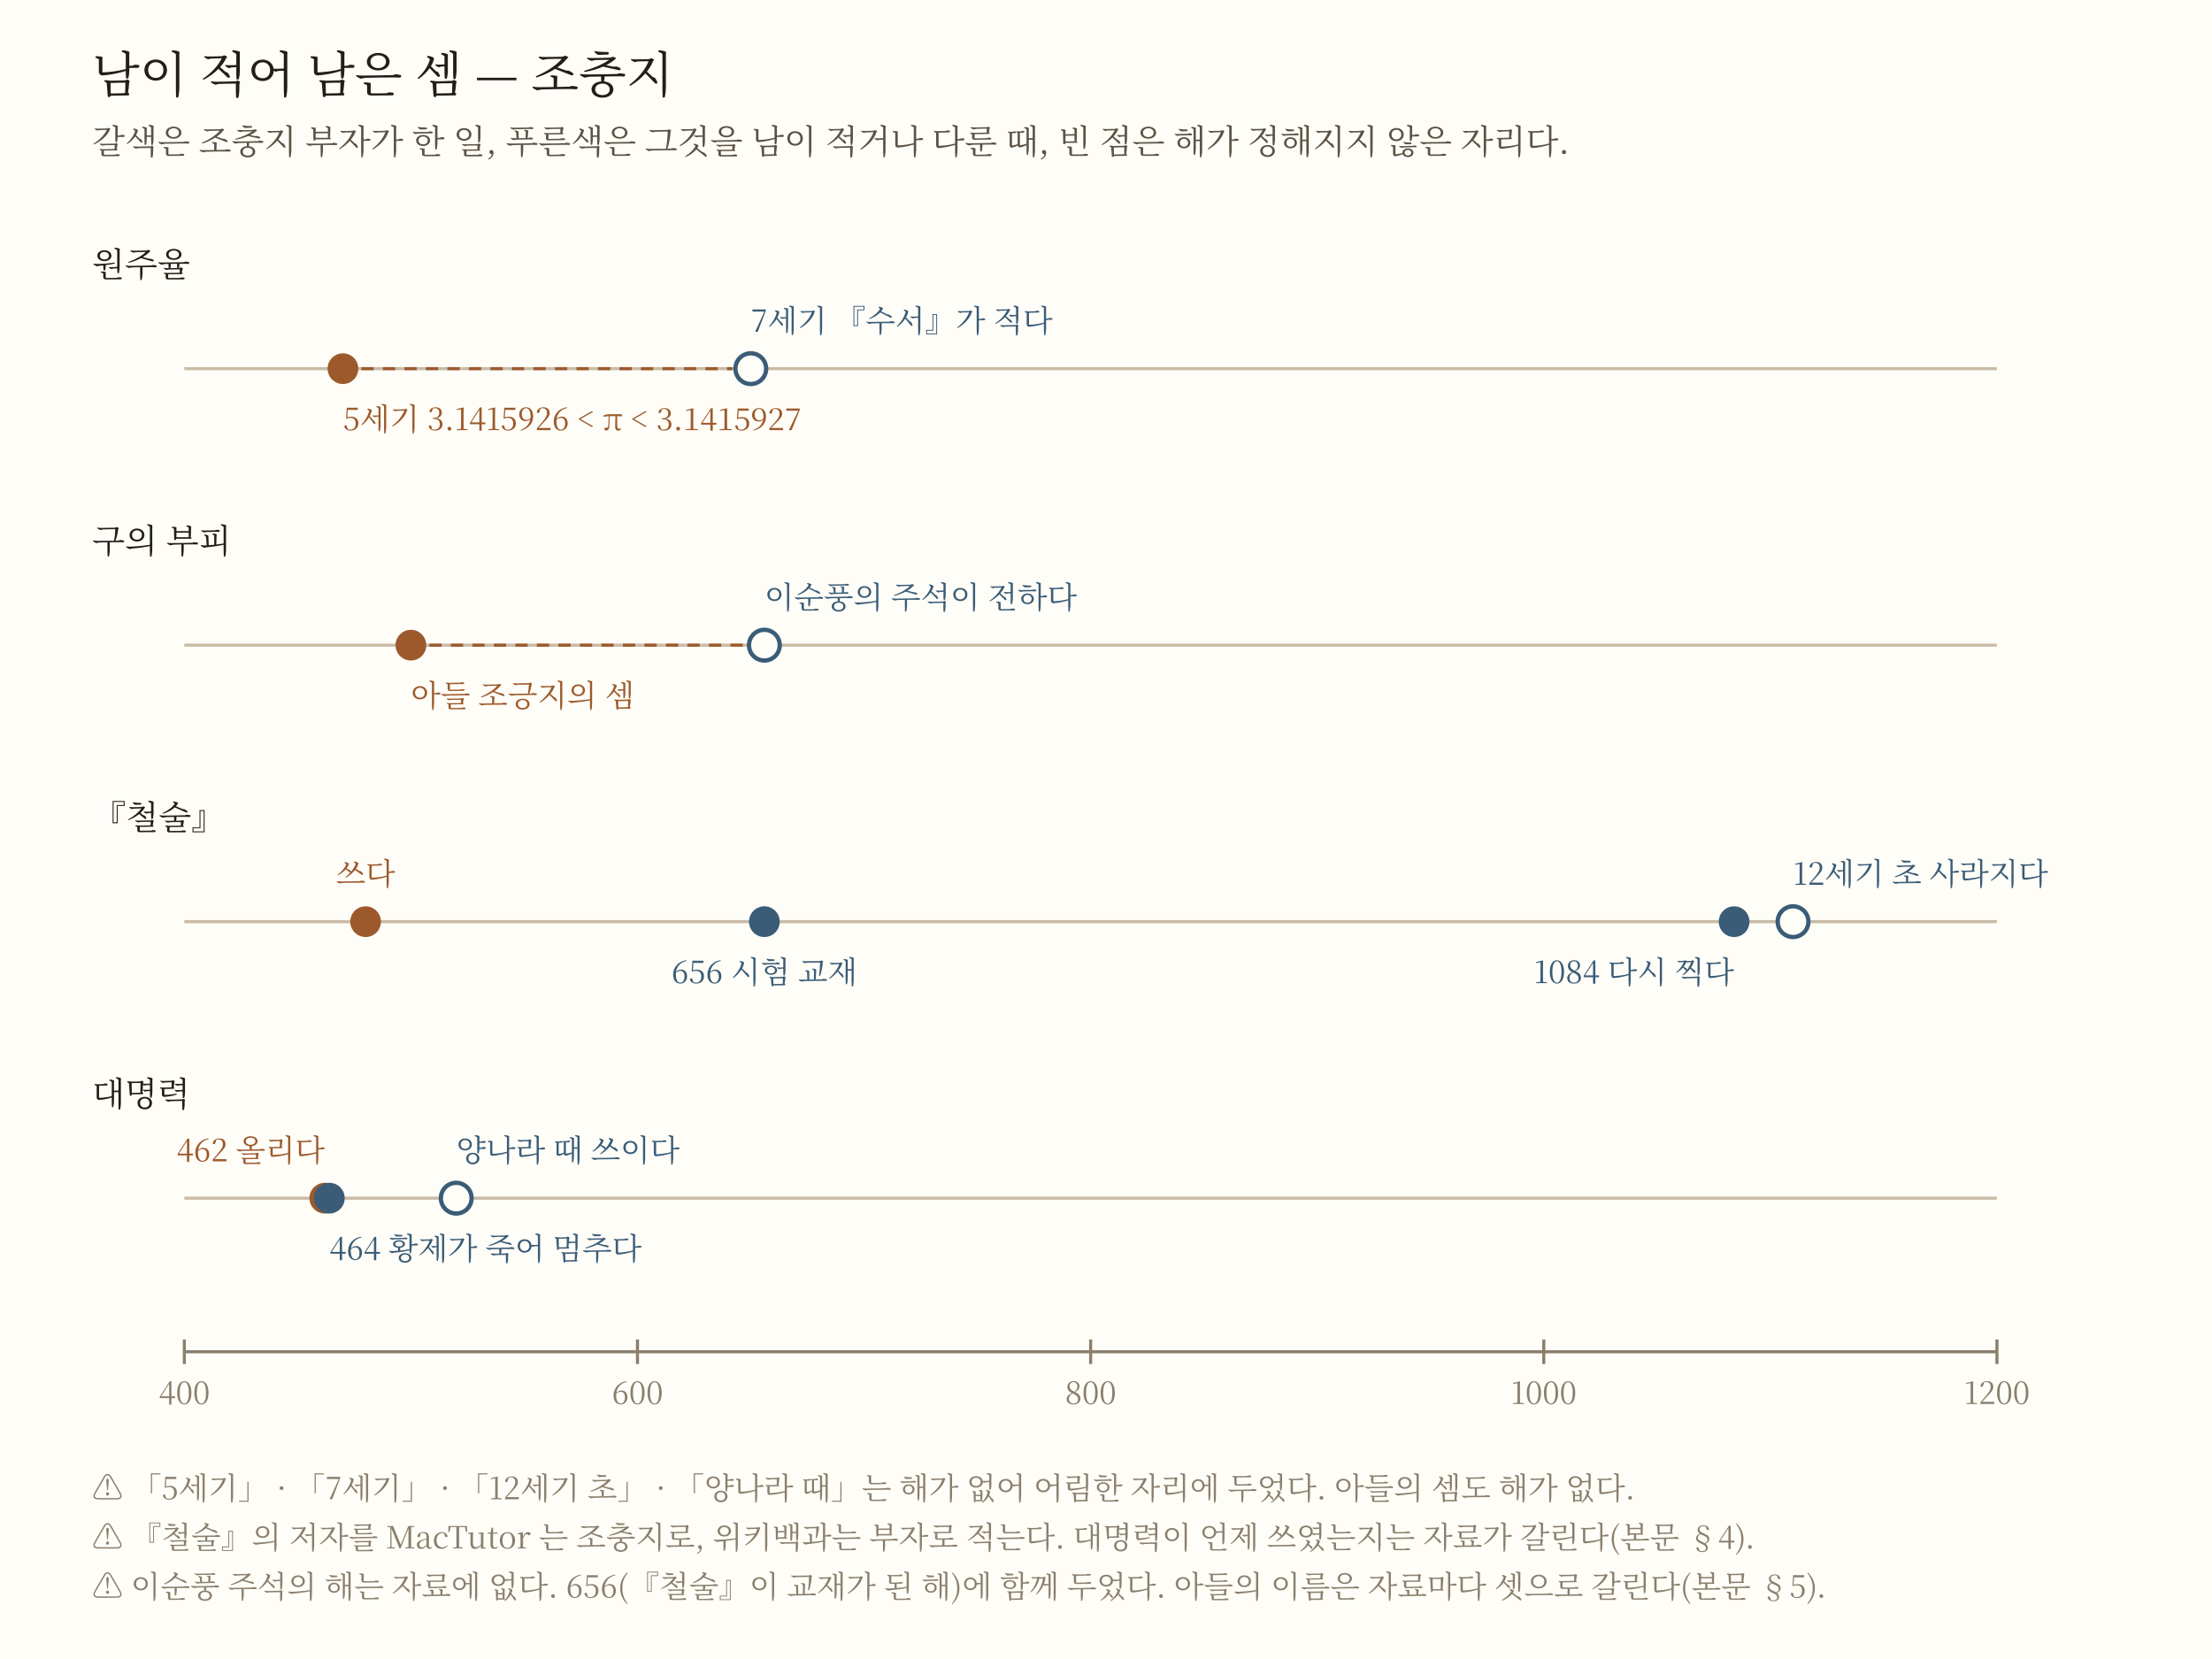
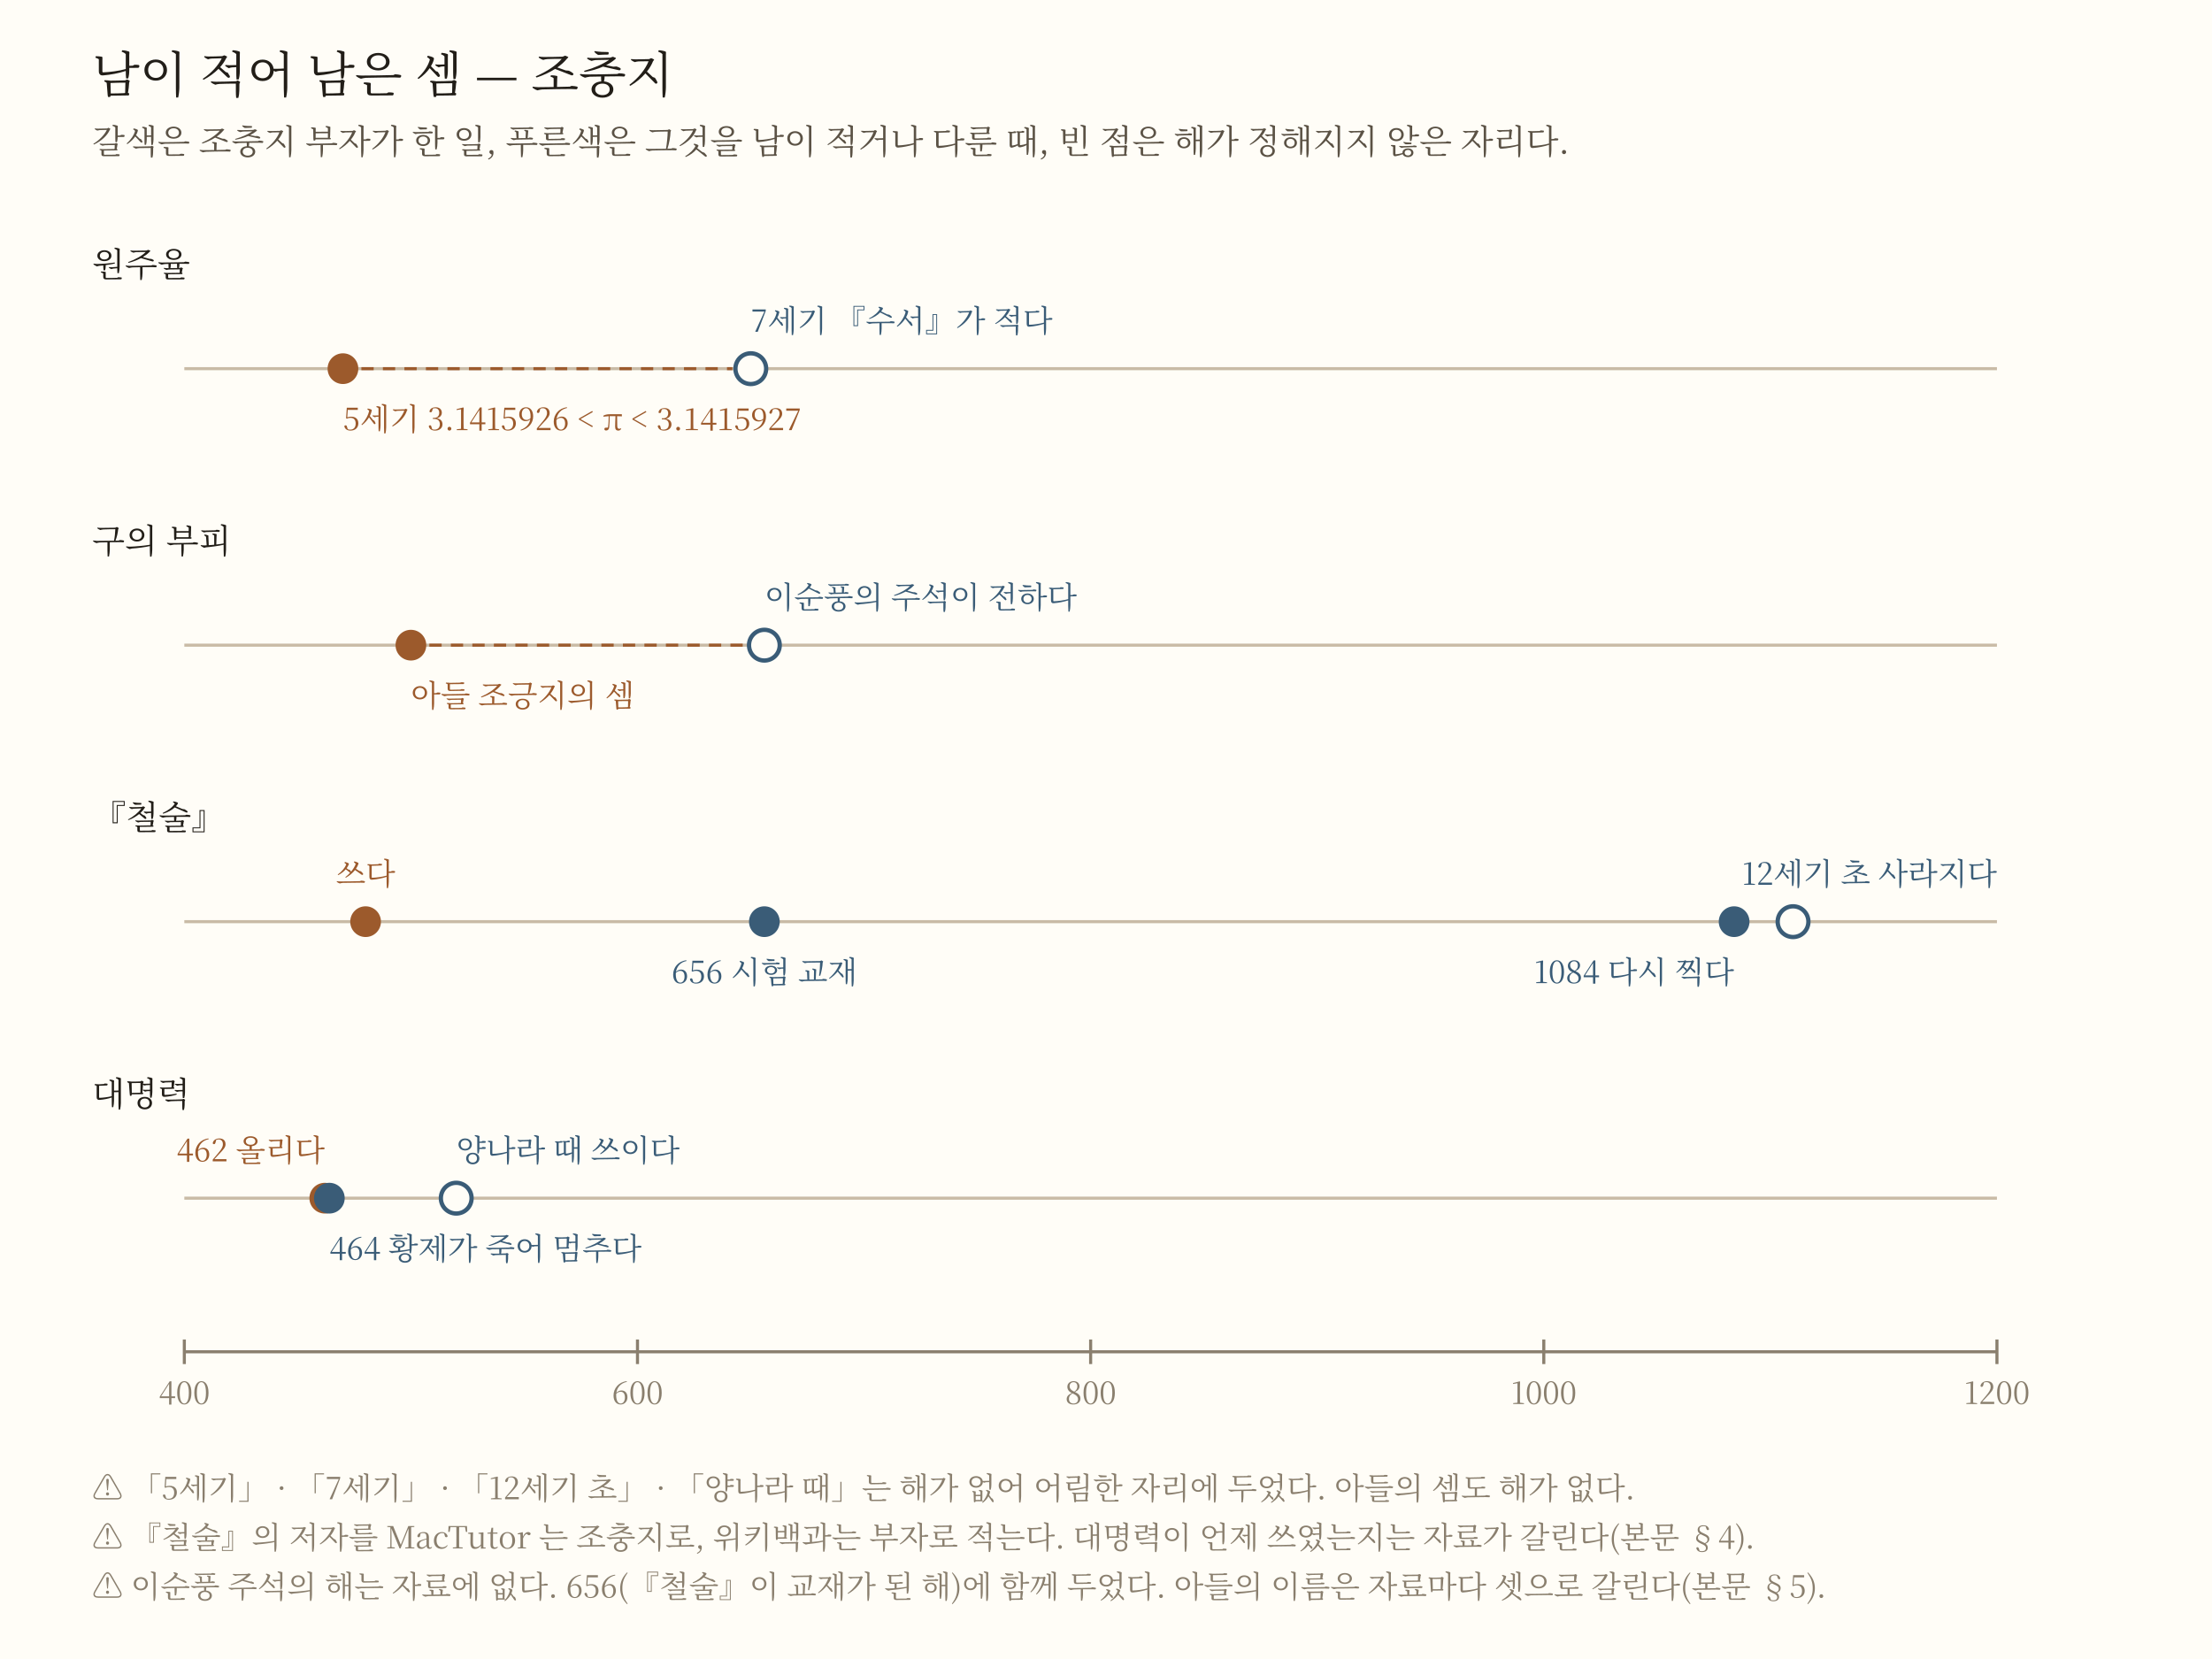
<svg xmlns="http://www.w3.org/2000/svg" viewBox="0 0 720 540" role="img" aria-label="그림 위쪽에 「남이 적어 남은 셈 조충지」라는 표제가 있고 그 아래에 갈색은 조충지 부자가 한 일, 푸른색은 그것을 남이 적거나 다룬 때, 빈 점은 해가 정해지지 않은 자리라고 적혀 있다. 가로축에 400부터 1200까지 200년마다 눈금이 있다. 줄이 넷 있다. 첫 줄 원주율에는 5세기 3.1415926 과 3.1415927 사이의 π 를 적은 갈색 점에서 7세기 『수서』가 적다 빈 푸른 점까지 갈색 점선이 이어진다. 둘째 줄 구의 부피에는 아들 조긍지의 셈 갈색 점에서 이순풍의 주석이 전하다 빈 푸른 점까지 갈색 점선이 이어진다. 셋째 줄 『철술』에는 쓰다 갈색 점, 656 시험 교재 푸른 점, 1084 다시 찍다 푸른 점, 12세기 초 사라지다 빈 푸른 점이 있다. 넷째 줄 대명력에는 462 올리다 갈색 점, 464 황제가 죽어 멈추다 푸른 점, 양나라 때 쓰이다 빈 푸른 점이 있다. 맨 아래에 단서가 셋 있다. 첫째, 「5세기」 · 「7세기」 · 「12세기 초」 · 「양나라 때」는 해가 없어 어림한 자리에 두었고 아들의 셈도 해가 없다. 둘째, 『철술』의 저자를 MacTutor 는 조충지로, 위키백과는 부자로 적고 대명력이 언제 쓰였는지는 자료가 갈린다(본문 §4). 셋째, 이순풍 주석의 해는 자료에 없어 656(『철술』이 교재가 된 해)에 함께 두었고 아들의 이름은 자료마다 셋으로 갈린다(본문 §5)">
  <style>
    text{font-family:EB Garamond, Georgia, 'Noto Serif KR', 'Noto Serif CJK KR', NanumMyeongjo, Batang, AppleMyungjo, serif;fill:#221E18;}
    .dim{fill:#5B5245;} .sien{fill:#9C5A2C;} .ax{fill:#8A7F6E;} .blue{fill:#3A5C77;}
    .axis{stroke:#8A7F6E;stroke-width:1;} .tick{stroke:#8A7F6E;stroke-width:1;}
    .row{stroke:#C9BBA6;stroke-width:1;fill:none;}
    .sd{fill:#9C5A2C;} .bd{fill:#3A5C77;} .ring{fill:#FFFDF7;stroke:#3A5C77;stroke-width:1.4;}
    .gap{stroke:#9C5A2C;stroke-width:1;stroke-dasharray:4 3;}
  </style>
  <rect width="720" height="540" fill="#FFFDF7" />
  <text x="30" y="30" font-size="16">남이 적어 남은 셈 — 조충지</text>
  <text x="30" y="50" font-size="11" class="dim">갈색은 조충지 부자가 한 일, 푸른색은 그것을 남이 적거나 다룬 때, 빈 점은 해가 정해지지 않은 자리다.</text>
  <text x="30" y="90" font-size="11">원주율</text>
  <line x1="60" y1="120" x2="650" y2="120" class="row" />
  <circle cx="111.63" cy="120" r="5" class="sd" />
  <text x="111.63" y="140" font-size="10" class="sien" text-anchor="start">5세기 3.1415926 &lt; π &lt; 3.1415927</text>
  <circle cx="244.38" cy="120" r="5" class="ring" />
  <text x="244.38" y="108" font-size="10" class="blue" text-anchor="start">7세기 『수서』가 적다</text>
  <line x1="117.63" y1="120" x2="238.38" y2="120" class="gap" />
  <text x="30" y="180" font-size="11">구의 부피</text>
  <line x1="60" y1="210" x2="650" y2="210" class="row" />
  <circle cx="133.75" cy="210" r="5" class="sd" />
  <text x="133.75" y="230" font-size="10" class="sien" text-anchor="start">아들 조긍지의 셈</text>
  <circle cx="248.8" cy="210" r="5" class="ring" />
  <text x="248.8" y="198" font-size="10" class="blue" text-anchor="start">이순풍의 주석이 전하다</text>
  <line x1="139.75" y1="210" x2="242.8" y2="210" class="gap" />
  <text x="30" y="270" font-size="11">『철술』</text>
  <line x1="60" y1="300" x2="650" y2="300" class="row" />
  <circle cx="119" cy="300" r="5" class="sd" />
  <text x="119" y="288" font-size="10" class="sien" text-anchor="middle">쓰다</text>
  <circle cx="248.8" cy="300" r="5" class="bd" />
  <text x="248.8" y="320" font-size="10" class="blue" text-anchor="middle">656 시험 교재</text>
  <circle cx="564.45" cy="300" r="5" class="bd" />
  <text x="564.45" y="320" font-size="10" class="blue" text-anchor="end">1084 다시 찍다</text>
  <circle cx="583.63" cy="300" r="5" class="ring" />
-   <text x="583.63" y="288" font-size="10" class="blue" text-anchor="start">12세기 초 사라지다</text>
+   <text x="650" y="288" font-size="10" class="blue" text-anchor="end">12세기 초 사라지다</text>
  <text x="30" y="360" font-size="11">대명력</text>
  <line x1="60" y1="390" x2="650" y2="390" class="row" />
  <circle cx="105.72" cy="390" r="5" class="sd" />
  <text x="105.72" y="378" font-size="10" class="sien" text-anchor="end">462 올리다</text>
  <circle cx="107.2" cy="390" r="5" class="bd" />
  <text x="107.2" y="410" font-size="10" class="blue" text-anchor="start">464 황제가 죽어 멈추다</text>
  <circle cx="148.5" cy="390" r="5" class="ring" />
  <text x="148.5" y="378" font-size="10" class="blue" text-anchor="start">양나라 때 쓰이다</text>
  <line x1="60" y1="440" x2="650" y2="440" class="axis" />
  <line x1="60" y1="436" x2="60" y2="444" class="tick" />
  <text x="60" y="457" font-size="10" class="ax" text-anchor="middle">400</text>
  <line x1="207.5" y1="436" x2="207.5" y2="444" class="tick" />
  <text x="207.5" y="457" font-size="10" class="ax" text-anchor="middle">600</text>
  <line x1="355" y1="436" x2="355" y2="444" class="tick" />
  <text x="355" y="457" font-size="10" class="ax" text-anchor="middle">800</text>
  <line x1="502.5" y1="436" x2="502.5" y2="444" class="tick" />
  <text x="502.5" y="457" font-size="10" class="ax" text-anchor="middle">1000</text>
  <line x1="650" y1="436" x2="650" y2="444" class="tick" />
  <text x="650" y="457" font-size="10" class="ax" text-anchor="middle">1200</text>
  <text x="30" y="488" font-size="10" class="ax">⚠ 「5세기」 · 「7세기」 · 「12세기 초」 · 「양나라 때」는 해가 없어 어림한 자리에 두었다. 아들의 셈도 해가 없다.</text>
  <text x="30" y="504" font-size="10" class="ax">⚠ 『철술』의 저자를 MacTutor 는 조충지로, 위키백과는 부자로 적는다. 대명력이 언제 쓰였는지는 자료가 갈린다(본문 §4).</text>
  <text x="30" y="520" font-size="10" class="ax">⚠ 이순풍 주석의 해는 자료에 없다. 656(『철술』이 교재가 된 해)에 함께 두었다. 아들의 이름은 자료마다 셋으로 갈린다(본문 §5).</text>
</svg>
